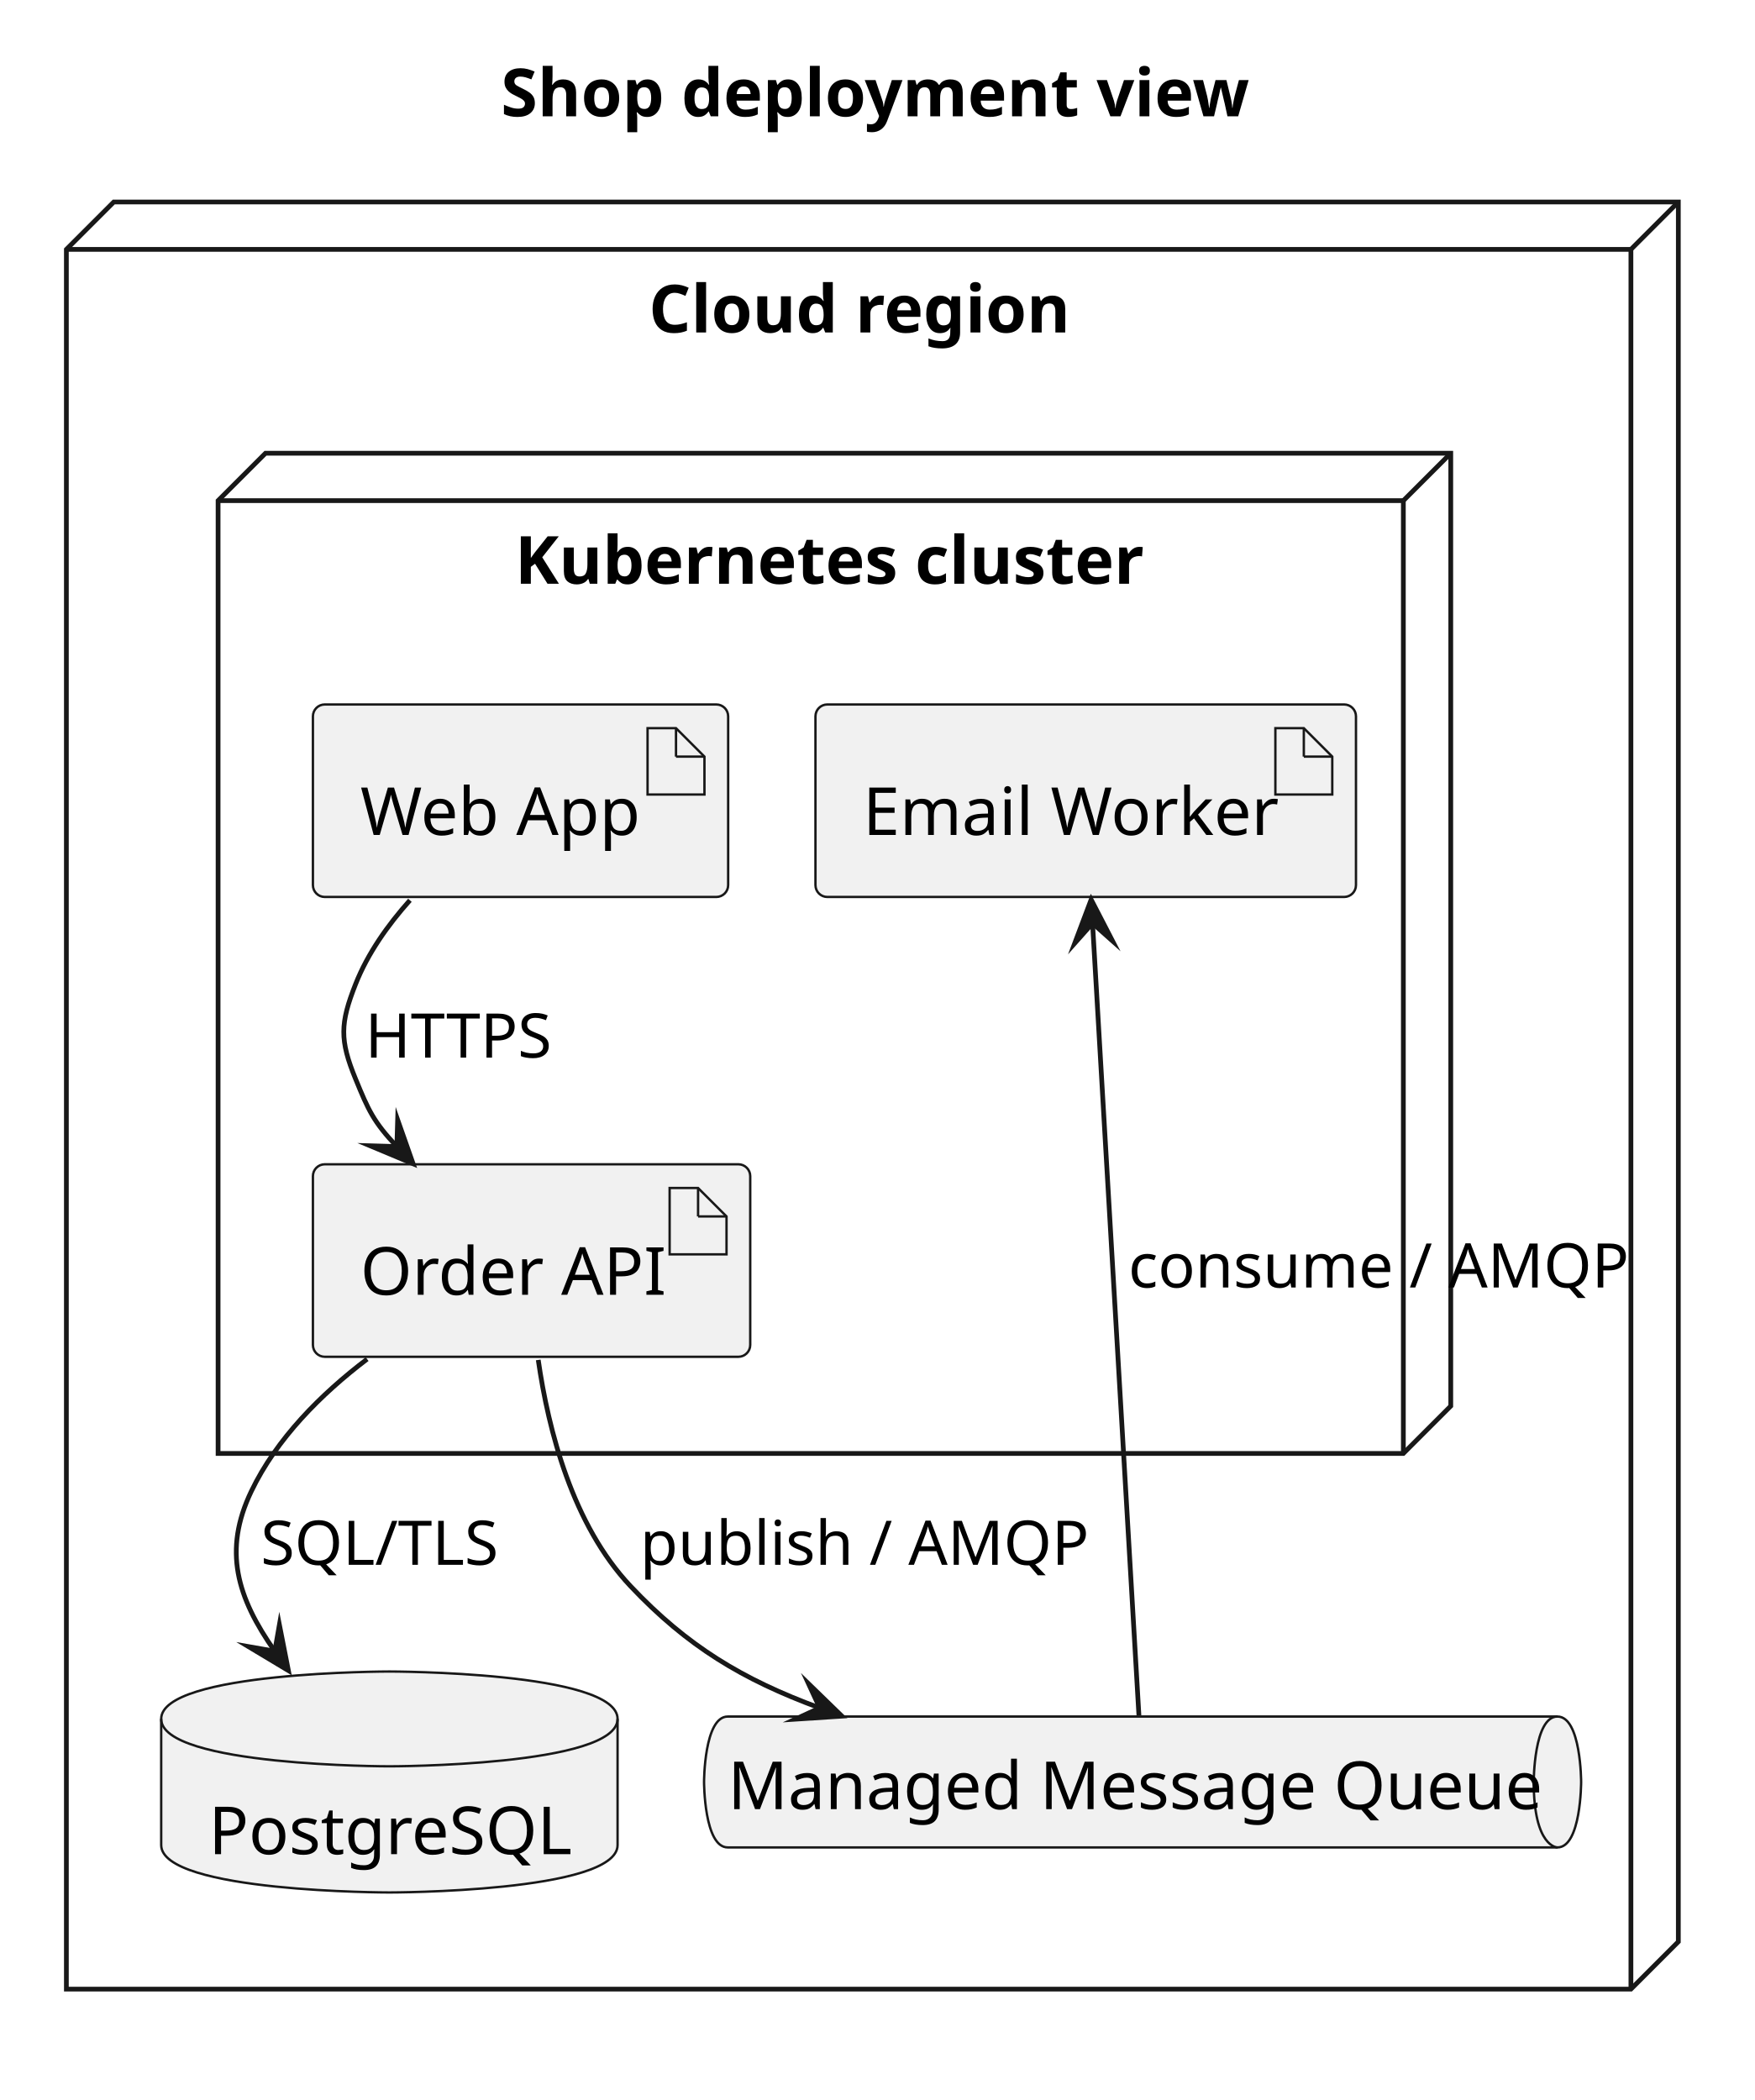
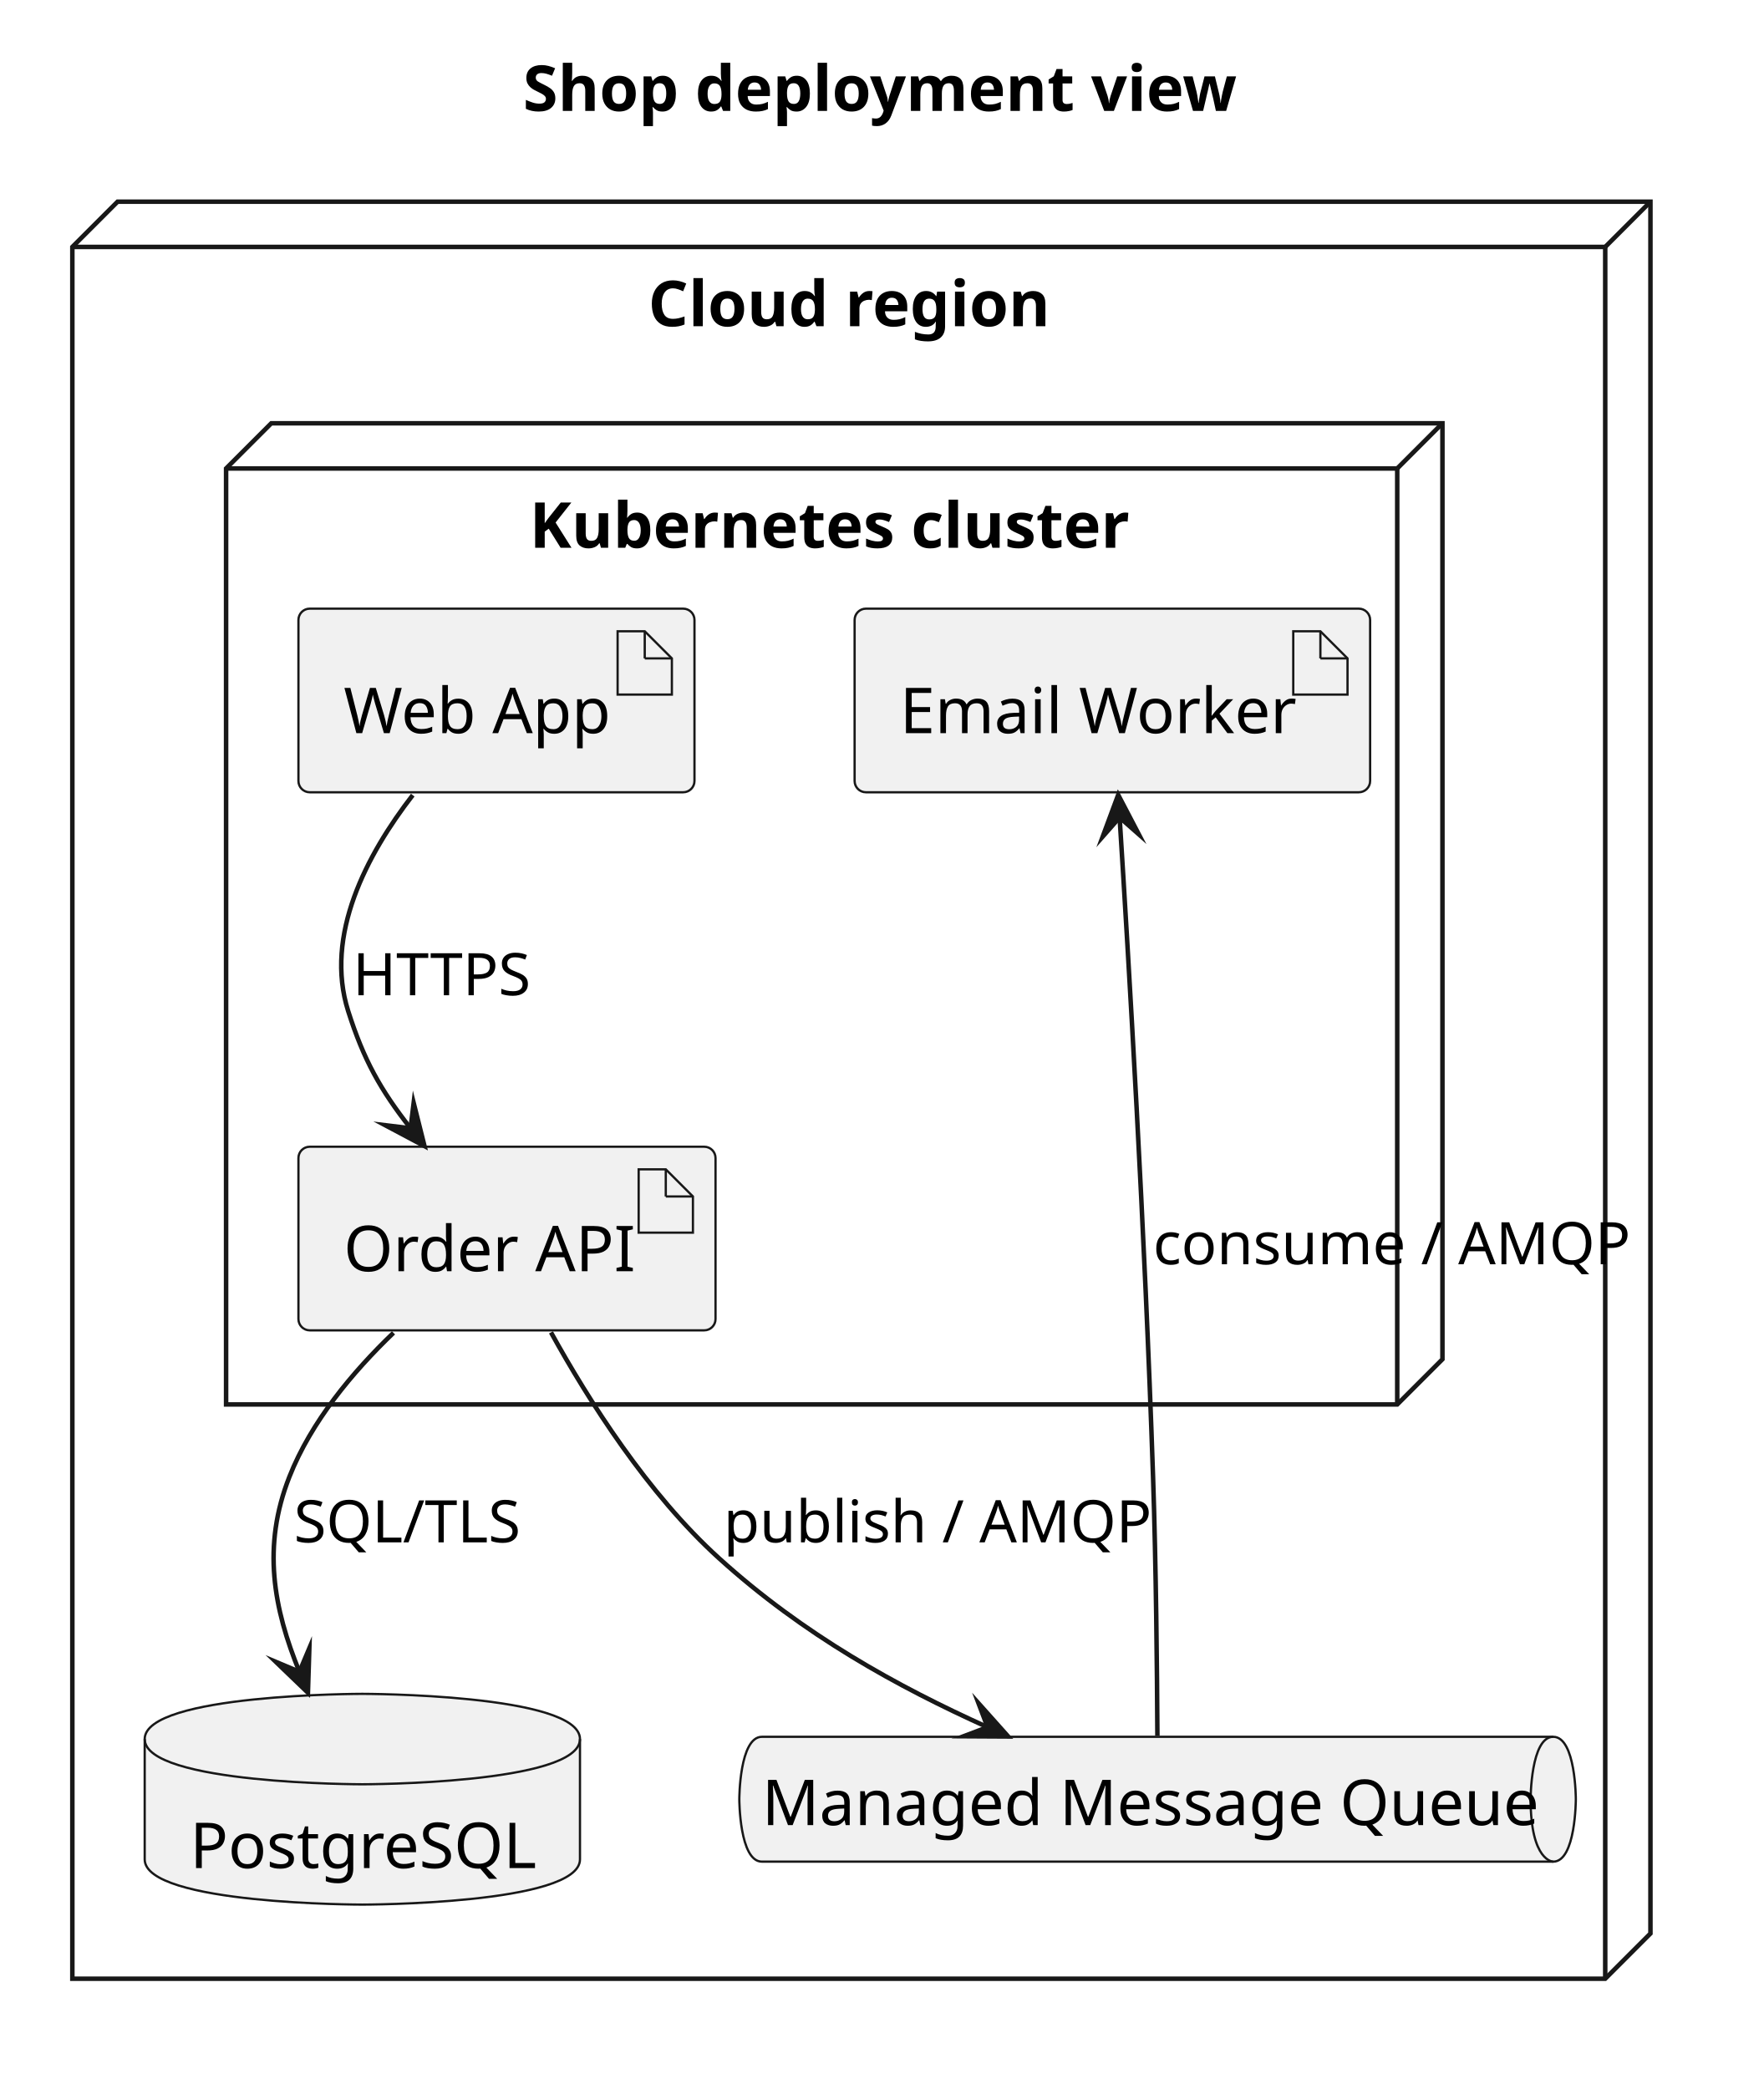
- <svg xmlns="http://www.w3.org/2000/svg" version="1.1" data-diagram-type="DESCRIPTION" style="width:370px;height:443px;background:#FFFFFF;" width="370px" height="443px" viewBox="0 0 370 443" zoomAndPan="magnify" preserveAspectRatio="none" contentStyleType="text/css">
+ <svg xmlns="http://www.w3.org/2000/svg" version="1.1" data-diagram-type="DESCRIPTION" style="width:390px;height:462px;background:#FFFFFF;" width="390px" height="462px" viewBox="0 0 390 462" zoomAndPan="magnify" preserveAspectRatio="none" contentStyleType="text/css">
  <defs />
  <g font-family="sans-serif" lengthAdjust="spacing">
    <g class="title" data-source-line="1">
-       <text x="105.655" y="24.533" fill="#000" font-size="14" textLength="151.689" font-weight="700">Shop deployment view</text>
+       <text x="115.655" y="24.533" fill="#000" font-size="14" textLength="151.689" font-weight="700">Shop deployment view</text>
    </g>
    <g class="cluster" data-qualified-name="Cloud region" id="ent0001" data-source-line="2">
-       <polygon points="14,52.609,24,42.609,354,42.609,354,409.609,344,419.609,14,419.609,14,52.609" fill="none" style="stroke:#181818;stroke-width:1;stroke-linejoin:miter;stroke-miterlimit:10;" />
-       <line x1="344" y1="52.609" x2="354" y2="42.609" style="stroke:#181818;stroke-width:1;" />
-       <line x1="14" y1="52.609" x2="344" y2="52.609" style="stroke:#181818;stroke-width:1;" />
-       <line x1="344" y1="52.609" x2="344" y2="419.609" style="stroke:#181818;stroke-width:1;" />
-       <text x="136.838" y="70.143" fill="#000" font-size="14" textLength="86.324" font-weight="700">Cloud region</text>
+       <polygon points="16,54.609,26,44.609,365,44.609,365,427.609,355,437.609,16,437.609,16,54.609" fill="none" style="stroke:#181818;stroke-width:1;stroke-linejoin:miter;stroke-miterlimit:10;" />
+       <line x1="355" y1="54.609" x2="365" y2="44.609" style="stroke:#181818;stroke-width:1;" />
+       <line x1="16" y1="54.609" x2="355" y2="54.609" style="stroke:#181818;stroke-width:1;" />
+       <line x1="355" y1="54.609" x2="355" y2="437.609" style="stroke:#181818;stroke-width:1;" />
+       <text x="143.338" y="72.143" fill="#000" font-size="14" textLength="86.324" font-weight="700">Cloud region</text>
    </g>
    <g class="cluster" data-qualified-name="Cloud region.Kubernetes cluster" id="ent0002" data-source-line="3">
-       <polygon points="46,105.609,56,95.609,306,95.609,306,296.609,296,306.609,46,306.609,46,105.609" fill="none" style="stroke:#181818;stroke-width:1;stroke-linejoin:miter;stroke-miterlimit:10;" />
-       <line x1="296" y1="105.609" x2="306" y2="95.609" style="stroke:#181818;stroke-width:1;" />
-       <line x1="46" y1="105.609" x2="296" y2="105.609" style="stroke:#181818;stroke-width:1;" />
-       <line x1="296" y1="105.609" x2="296" y2="306.609" style="stroke:#181818;stroke-width:1;" />
-       <text x="108.59" y="123.143" fill="#000" font-size="14" textLength="126.82" font-weight="700">Kubernetes cluster</text>
+       <polygon points="50,103.609,60,93.609,319,93.609,319,300.609,309,310.609,50,310.609,50,103.609" fill="none" style="stroke:#181818;stroke-width:1;stroke-linejoin:miter;stroke-miterlimit:10;" />
+       <line x1="309" y1="103.609" x2="319" y2="93.609" style="stroke:#181818;stroke-width:1;" />
+       <line x1="50" y1="103.609" x2="309" y2="103.609" style="stroke:#181818;stroke-width:1;" />
+       <line x1="309" y1="103.609" x2="309" y2="310.609" style="stroke:#181818;stroke-width:1;" />
+       <text x="117.09" y="121.143" fill="#000" font-size="14" textLength="126.82" font-weight="700">Kubernetes cluster</text>
    </g>
    <g class="entity" data-qualified-name="Cloud region.db" id="ent0006" data-source-line="8">
-       <path d="M34,362.609 C34,352.609 82.131,352.609 82.131,352.609 C82.131,352.609 130.262,352.609 130.262,362.609 L130.262,389.219 C130.262,399.219 82.131,399.219 82.131,399.219 C82.131,399.219 34,399.219 34,389.219 L34,362.609" style="stroke:#181818;stroke-width:0.5;" fill="#F1F1F1" />
-       <path d="M34,362.609 C34,372.609 82.131,372.609 82.131,372.609 C82.131,372.609 130.262,372.609 130.262,362.609" style="stroke:#181818;stroke-width:0.5;" fill="none" />
-       <text x="44" y="391.143" fill="#000" font-size="14" textLength="76.262">PostgreSQL</text>
+       <path d="M32,384.609 C32,374.609 80.131,374.609 80.131,374.609 C80.131,374.609 128.262,374.609 128.262,384.609 L128.262,411.219 C128.262,421.219 80.131,421.219 80.131,421.219 C80.131,421.219 32,421.219 32,411.219 L32,384.609" style="stroke:#181818;stroke-width:0.5;" fill="#F1F1F1" />
+       <path d="M32,384.609 C32,394.609 80.131,394.609 80.131,394.609 C80.131,394.609 128.262,394.609 128.262,384.609" style="stroke:#181818;stroke-width:0.5;" fill="none" />
+       <text x="42" y="413.143" fill="#000" font-size="14" textLength="76.262">PostgreSQL</text>
    </g>
    <g class="entity" data-qualified-name="Cloud region.queue" id="ent0007" data-source-line="9">
-       <path d="M153.5,362.109 L328.499,362.109 C333.499,362.109 333.499,375.914 333.499,375.914 C333.499,375.914 333.499,389.719 328.499,389.719 L153.5,389.719 C148.5,389.719 148.5,375.914 148.5,375.914 C148.5,375.914 148.5,362.109 153.5,362.109" style="stroke:#181818;stroke-width:0.5;" fill="#F1F1F1" />
-       <path d="M328.499,362.109 C323.499,362.109 323.499,375.914 323.499,375.914 C323.499,389.719 328.499,389.719 328.499,389.719" style="stroke:#181818;stroke-width:0.5;" fill="none" />
-       <text x="153.5" y="381.643" fill="#000" font-size="14" textLength="164.999">Managed Message Queue</text>
+       <path d="M168.5,384.109 L343.499,384.109 C348.499,384.109 348.499,397.914 348.499,397.914 C348.499,397.914 348.499,411.719 343.499,411.719 L168.5,411.719 C163.5,411.719 163.5,397.914 163.5,397.914 C163.5,397.914 163.5,384.109 168.5,384.109" style="stroke:#181818;stroke-width:0.5;" fill="#F1F1F1" />
+       <path d="M343.499,384.109 C338.499,384.109 338.499,397.914 338.499,397.914 C338.499,411.719 343.499,411.719 343.499,411.719" style="stroke:#181818;stroke-width:0.5;" fill="none" />
+       <text x="168.5" y="403.643" fill="#000" font-size="14" textLength="164.999">Managed Message Queue</text>
    </g>
    <g class="entity" data-qualified-name="Cloud region.Kubernetes cluster.web" id="ent0003" data-source-line="4">
-       <rect x="66" y="148.609" width="87.586" height="40.609" fill="#F1F1F1" style="stroke:#181818;stroke-width:0.5;" rx="2.5" ry="2.5" />
-       <polygon points="136.586,153.609,136.586,167.609,148.586,167.609,148.586,159.609,142.586,153.609,136.586,153.609" fill="#F1F1F1" style="stroke:#181818;stroke-width:0.5;stroke-linejoin:miter;stroke-miterlimit:10;" />
-       <line x1="142.586" y1="153.609" x2="142.586" y2="159.609" style="stroke:#181818;stroke-width:0.5;" />
-       <line x1="148.586" y1="159.609" x2="142.586" y2="159.609" style="stroke:#181818;stroke-width:0.5;" />
-       <text x="76" y="176.143" fill="#000" font-size="14" textLength="57.586">Web App</text>
+       <rect x="66" y="134.609" width="87.586" height="40.609" fill="#F1F1F1" style="stroke:#181818;stroke-width:0.5;" rx="2.5" ry="2.5" />
+       <polygon points="136.586,139.609,136.586,153.609,148.586,153.609,148.586,145.609,142.586,139.609,136.586,139.609" fill="#F1F1F1" style="stroke:#181818;stroke-width:0.5;stroke-linejoin:miter;stroke-miterlimit:10;" />
+       <line x1="142.586" y1="139.609" x2="142.586" y2="145.609" style="stroke:#181818;stroke-width:0.5;" />
+       <line x1="148.586" y1="145.609" x2="142.586" y2="145.609" style="stroke:#181818;stroke-width:0.5;" />
+       <text x="76" y="162.143" fill="#000" font-size="14" textLength="57.586">Web App</text>
    </g>
    <g class="entity" data-qualified-name="Cloud region.Kubernetes cluster.api" id="ent0004" data-source-line="5">
-       <rect x="66" y="245.609" width="92.241" height="40.609" fill="#F1F1F1" style="stroke:#181818;stroke-width:0.5;" rx="2.5" ry="2.5" />
-       <polygon points="141.241,250.609,141.241,264.609,153.241,264.609,153.241,256.609,147.241,250.609,141.241,250.609" fill="#F1F1F1" style="stroke:#181818;stroke-width:0.5;stroke-linejoin:miter;stroke-miterlimit:10;" />
-       <line x1="147.241" y1="250.609" x2="147.241" y2="256.609" style="stroke:#181818;stroke-width:0.5;" />
-       <line x1="153.241" y1="256.609" x2="147.241" y2="256.609" style="stroke:#181818;stroke-width:0.5;" />
-       <text x="76" y="273.143" fill="#000" font-size="14" textLength="62.241">Order API</text>
+       <rect x="66" y="253.609" width="92.241" height="40.609" fill="#F1F1F1" style="stroke:#181818;stroke-width:0.5;" rx="2.5" ry="2.5" />
+       <polygon points="141.241,258.609,141.241,272.609,153.241,272.609,153.241,264.609,147.241,258.609,141.241,258.609" fill="#F1F1F1" style="stroke:#181818;stroke-width:0.5;stroke-linejoin:miter;stroke-miterlimit:10;" />
+       <line x1="147.241" y1="258.609" x2="147.241" y2="264.609" style="stroke:#181818;stroke-width:0.5;" />
+       <line x1="153.241" y1="264.609" x2="147.241" y2="264.609" style="stroke:#181818;stroke-width:0.5;" />
+       <text x="76" y="281.143" fill="#000" font-size="14" textLength="62.241">Order API</text>
    </g>
    <g class="entity" data-qualified-name="Cloud region.Kubernetes cluster.worker" id="ent0005" data-source-line="6">
-       <rect x="172" y="148.609" width="114.007" height="40.609" fill="#F1F1F1" style="stroke:#181818;stroke-width:0.5;" rx="2.5" ry="2.5" />
-       <polygon points="269.007,153.609,269.007,167.609,281.007,167.609,281.007,159.609,275.007,153.609,269.007,153.609" fill="#F1F1F1" style="stroke:#181818;stroke-width:0.5;stroke-linejoin:miter;stroke-miterlimit:10;" />
-       <line x1="275.007" y1="153.609" x2="275.007" y2="159.609" style="stroke:#181818;stroke-width:0.5;" />
-       <line x1="281.007" y1="159.609" x2="275.007" y2="159.609" style="stroke:#181818;stroke-width:0.5;" />
-       <text x="182" y="176.143" fill="#000" font-size="14" textLength="84.007">Email Worker</text>
+       <rect x="189" y="134.609" width="114.007" height="40.609" fill="#F1F1F1" style="stroke:#181818;stroke-width:0.5;" rx="2.5" ry="2.5" />
+       <polygon points="286.007,139.609,286.007,153.609,298.007,153.609,298.007,145.609,292.007,139.609,286.007,139.609" fill="#F1F1F1" style="stroke:#181818;stroke-width:0.5;stroke-linejoin:miter;stroke-miterlimit:10;" />
+       <line x1="292.007" y1="139.609" x2="292.007" y2="145.609" style="stroke:#181818;stroke-width:0.5;" />
+       <line x1="298.007" y1="145.609" x2="292.007" y2="145.609" style="stroke:#181818;stroke-width:0.5;" />
+       <text x="199" y="162.143" fill="#000" font-size="14" textLength="84.007">Email Worker</text>
    </g>
-     <g class="link" data-entity-1="ent0003" data-entity-2="ent0004" id="lnk8" data-link-type="dependency">
-       <polygon points="87.139,245.504,83.873,236.213,83.708,241.867,78.054,241.702,87.139,245.504" fill="#181818" style="stroke:#181818;stroke-width:1;stroke-linejoin:miter;stroke-miterlimit:10;" />
-       <path d="M86.462,189.914 C81.791,195.141 77.547,201.147 75,207.609 C71.74,215.879 71.626,219.386 75,227.609 C77.708,234.209 78.77,236.631 83.708,241.867" style="stroke:#181818;stroke-width:1;" fill="none" />
-       <text x="77" y="223.104" fill="#000" font-size="13" textLength="42.612">HTTPS</text>
+     <g class="link" data-entity-1="ent0003" data-entity-2="ent0004" id="lnk8" data-source-line="11" data-link-type="dependency">
+       <path d="M91.28,175.849 C81.13,188.969 71.67,206.829 77,223.609 C80.44,234.439 84.128,241.012 90.798,249.532" style="stroke:#181818;stroke-width:1;" fill="none" id="web-to-api" />
+       <polygon points="93.88,253.469,91.482,243.917,90.798,249.532,85.182,248.848,93.88,253.469" fill="#181818" style="stroke:#181818;stroke-width:1;stroke-linejoin:miter;stroke-miterlimit:10;" />
+       <text x="78" y="220.104" fill="#000" font-size="13" textLength="42.612">HTTPS</text>
    </g>
-     <g class="link" data-entity-1="ent0004" data-entity-2="ent0006" id="lnk9" data-link-type="dependency">
-       <polygon points="60.831,352.416,58.933,342.751,57.958,348.324,52.386,347.348,60.831,352.416" fill="#181818" style="stroke:#181818;stroke-width:1;stroke-linejoin:miter;stroke-miterlimit:10;" />
-       <path d="M77.435,286.705 C67.71,294.094 58.337,303.46 53,314.609 C47.015,327.112 49.987,336.971 57.958,348.324" style="stroke:#181818;stroke-width:1;" fill="none" />
-       <text x="55" y="330.104" fill="#000" font-size="13" textLength="53.466">SQL/TLS</text>
+     <g class="link" data-entity-1="ent0004" data-entity-2="ent0006" id="lnk9" data-source-line="12" data-link-type="dependency">
+       <path d="M87.02,294.769 C77.96,303.449 68.79,314.439 64,326.609 C57.93,342.029 60.484,355.659 66.214,369.729" style="stroke:#181818;stroke-width:1;" fill="none" id="api-to-db" />
+       <polygon points="68.1,374.359,68.41,364.515,66.214,369.729,61.001,367.533,68.1,374.359" fill="#181818" style="stroke:#181818;stroke-width:1;stroke-linejoin:miter;stroke-miterlimit:10;" />
+       <text x="65" y="341.104" fill="#000" font-size="13" textLength="53.466">SQL/TLS</text>
    </g>
-     <g class="link" data-entity-1="ent0004" data-entity-2="ent0007" id="lnk10" data-link-type="dependency">
-       <polygon points="177.581,362.022,170.52,355.157,172.89,360.293,167.753,362.663,177.581,362.022" fill="#181818" style="stroke:#181818;stroke-width:1;stroke-linejoin:miter;stroke-miterlimit:10;" />
-       <path d="M113.529,286.878 C115.667,301.735 120.781,321.672 133,334.609 C144.962,347.275 156.575,354.281 172.89,360.293" style="stroke:#181818;stroke-width:1;" fill="none" />
-       <text x="135" y="330.104" fill="#000" font-size="13" textLength="90.314">publish / AMQP</text>
+     <g class="link" data-entity-1="ent0004" data-entity-2="ent0007" id="lnk10" data-source-line="13" data-link-type="dependency">
+       <path d="M121.85,294.669 C130.17,309.729 143.24,330.329 159,344.609 C177.73,361.579 198.382,372.954 218.402,381.984" style="stroke:#181818;stroke-width:1;" fill="none" id="api-to-queue" />
+       <polygon points="222.96,384.039,216.401,376.693,218.402,381.984,213.111,383.985,222.96,384.039" fill="#181818" style="stroke:#181818;stroke-width:1;stroke-linejoin:miter;stroke-miterlimit:10;" />
+       <text x="160" y="341.104" fill="#000" font-size="13" textLength="90.314">publish / AMQP</text>
    </g>
-     <g class="link" data-entity-1="ent0007" data-entity-2="ent0005" id="lnk11" data-link-type="dependency">
-       <polygon points="230.151,189.766,226.683,198.984,230.443,194.757,234.67,198.517,230.151,189.766" fill="#181818" style="stroke:#181818;stroke-width:1;stroke-linejoin:miter;stroke-miterlimit:10;" />
-       <path d="M240.227,361.898 C238.174,326.83 232.871,236.246 230.443,194.757" style="stroke:#181818;stroke-width:1;" fill="none" />
-       <text x="238" y="271.604" fill="#000" font-size="13" textLength="101.867">consume / AMQP</text>
+     <g class="link" data-entity-1="ent0007" data-entity-2="ent0005" id="lnk11" data-source-line="14" data-link-type="dependency">
+       <path d="M255.96,383.849 C255.89,369.679 255.67,346.549 255,326.609 C253.17,271.949 249.616,212.509 247.606,180.779" style="stroke:#181818;stroke-width:1;" fill="none" id="queue-to-worker" />
+       <polygon points="247.29,175.789,243.867,185.024,247.606,180.779,251.851,184.518,247.29,175.789" fill="#181818" style="stroke:#181818;stroke-width:1;stroke-linejoin:miter;stroke-miterlimit:10;" />
+       <text x="255" y="279.604" fill="#000" font-size="13" textLength="101.867">consume / AMQP</text>
    </g>
  </g>
</svg>
